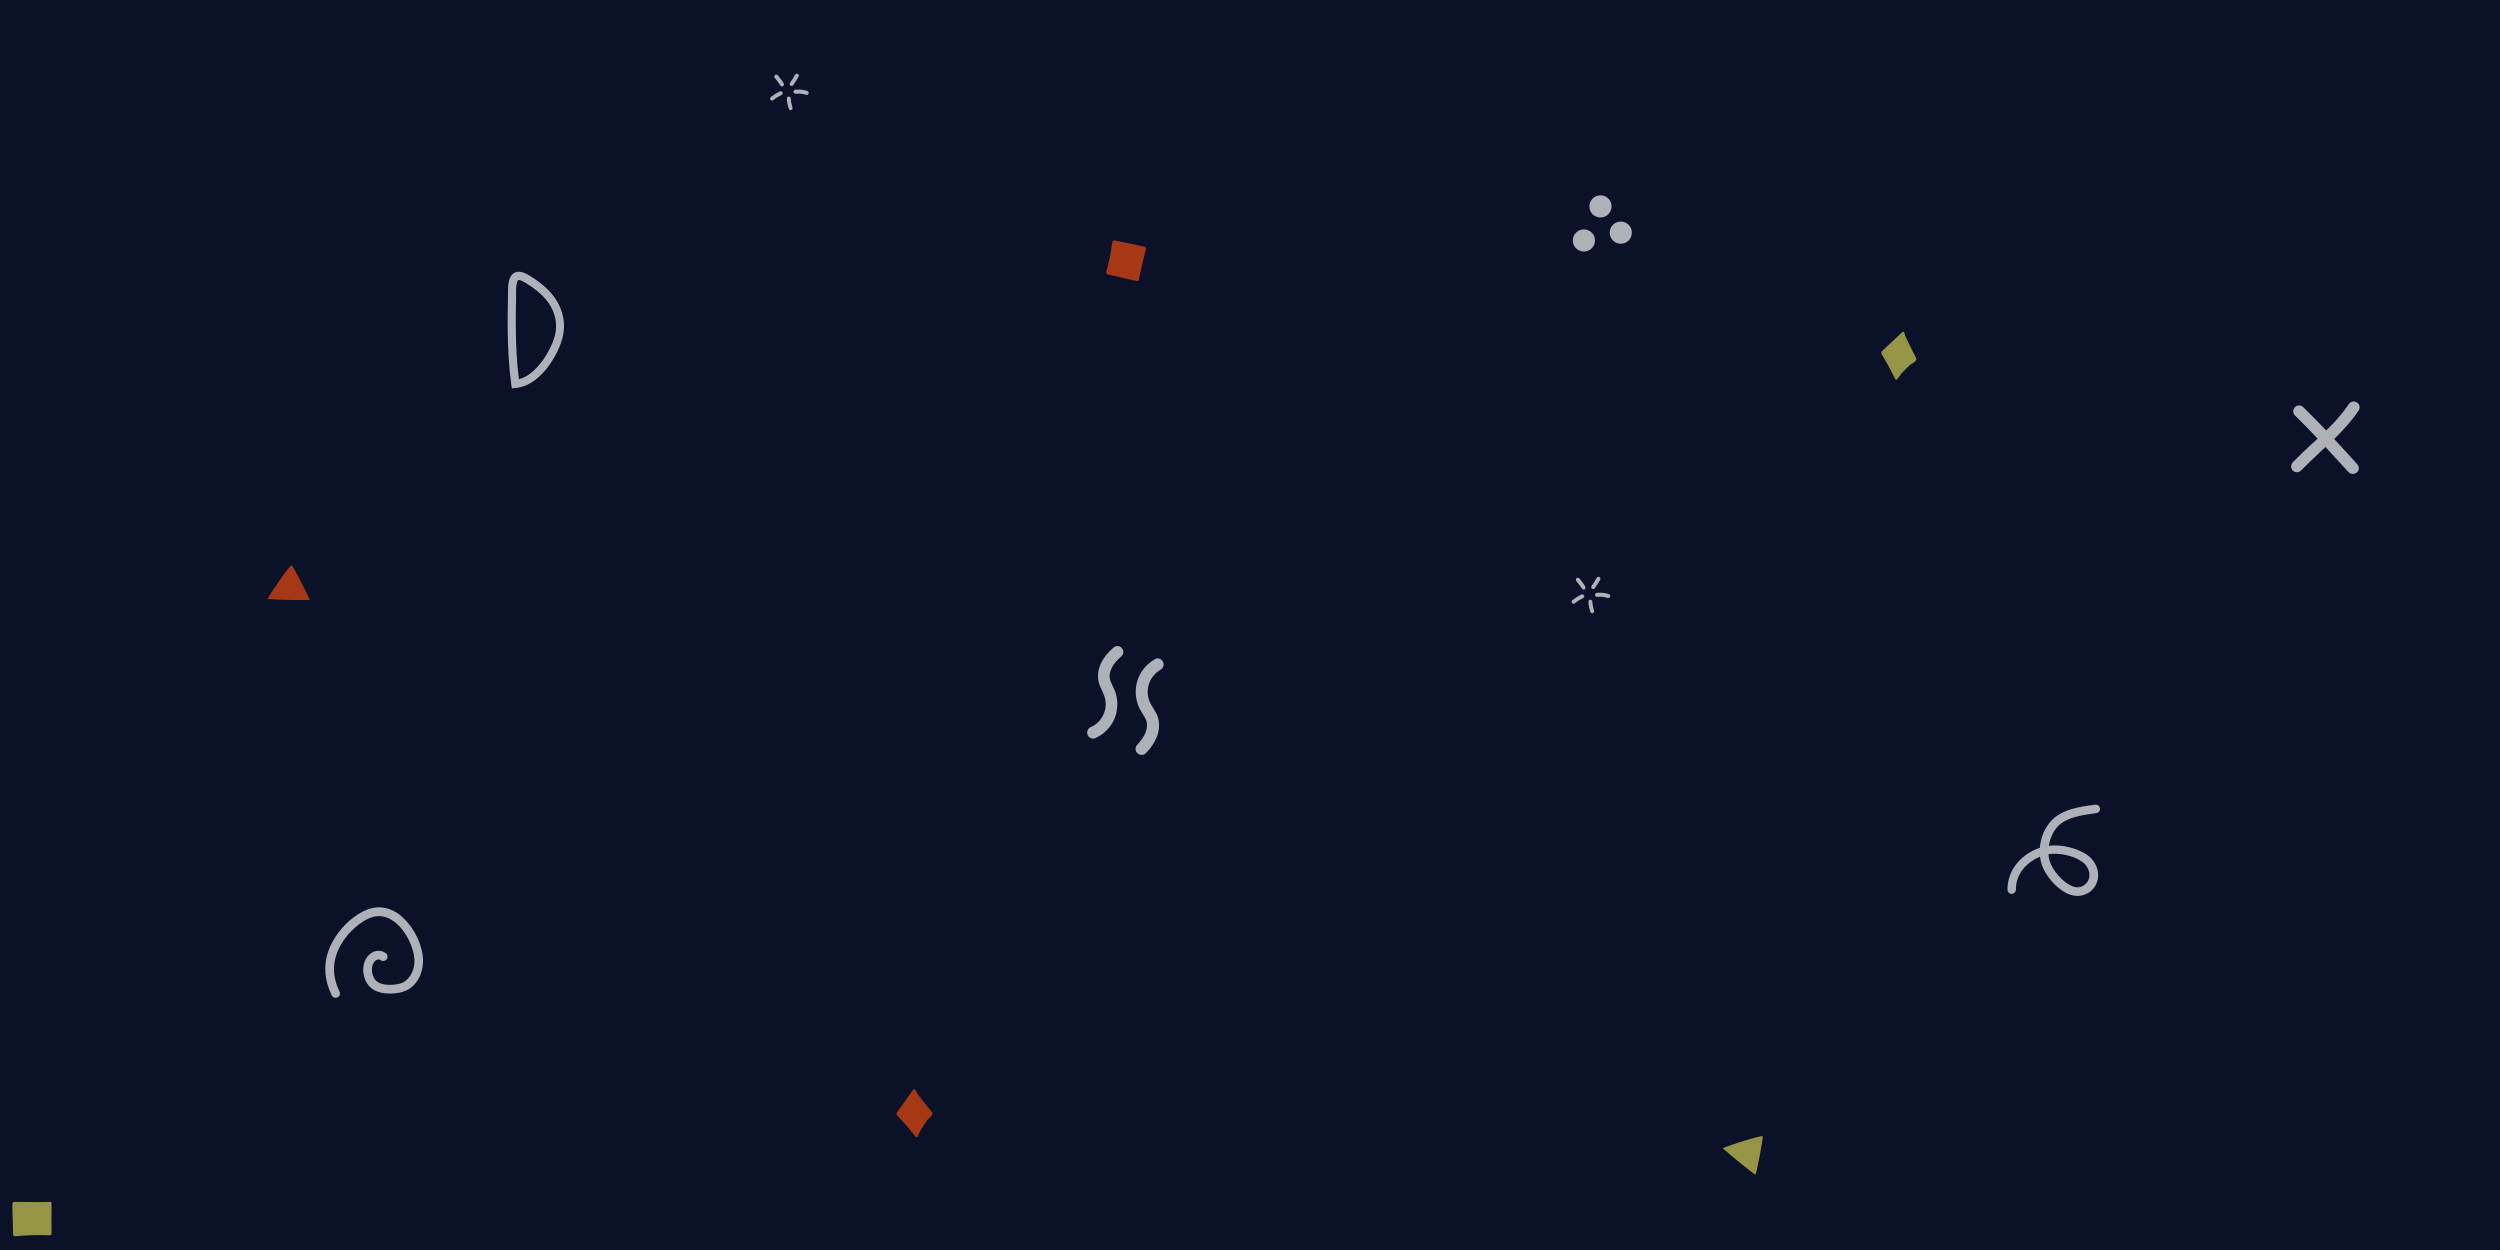
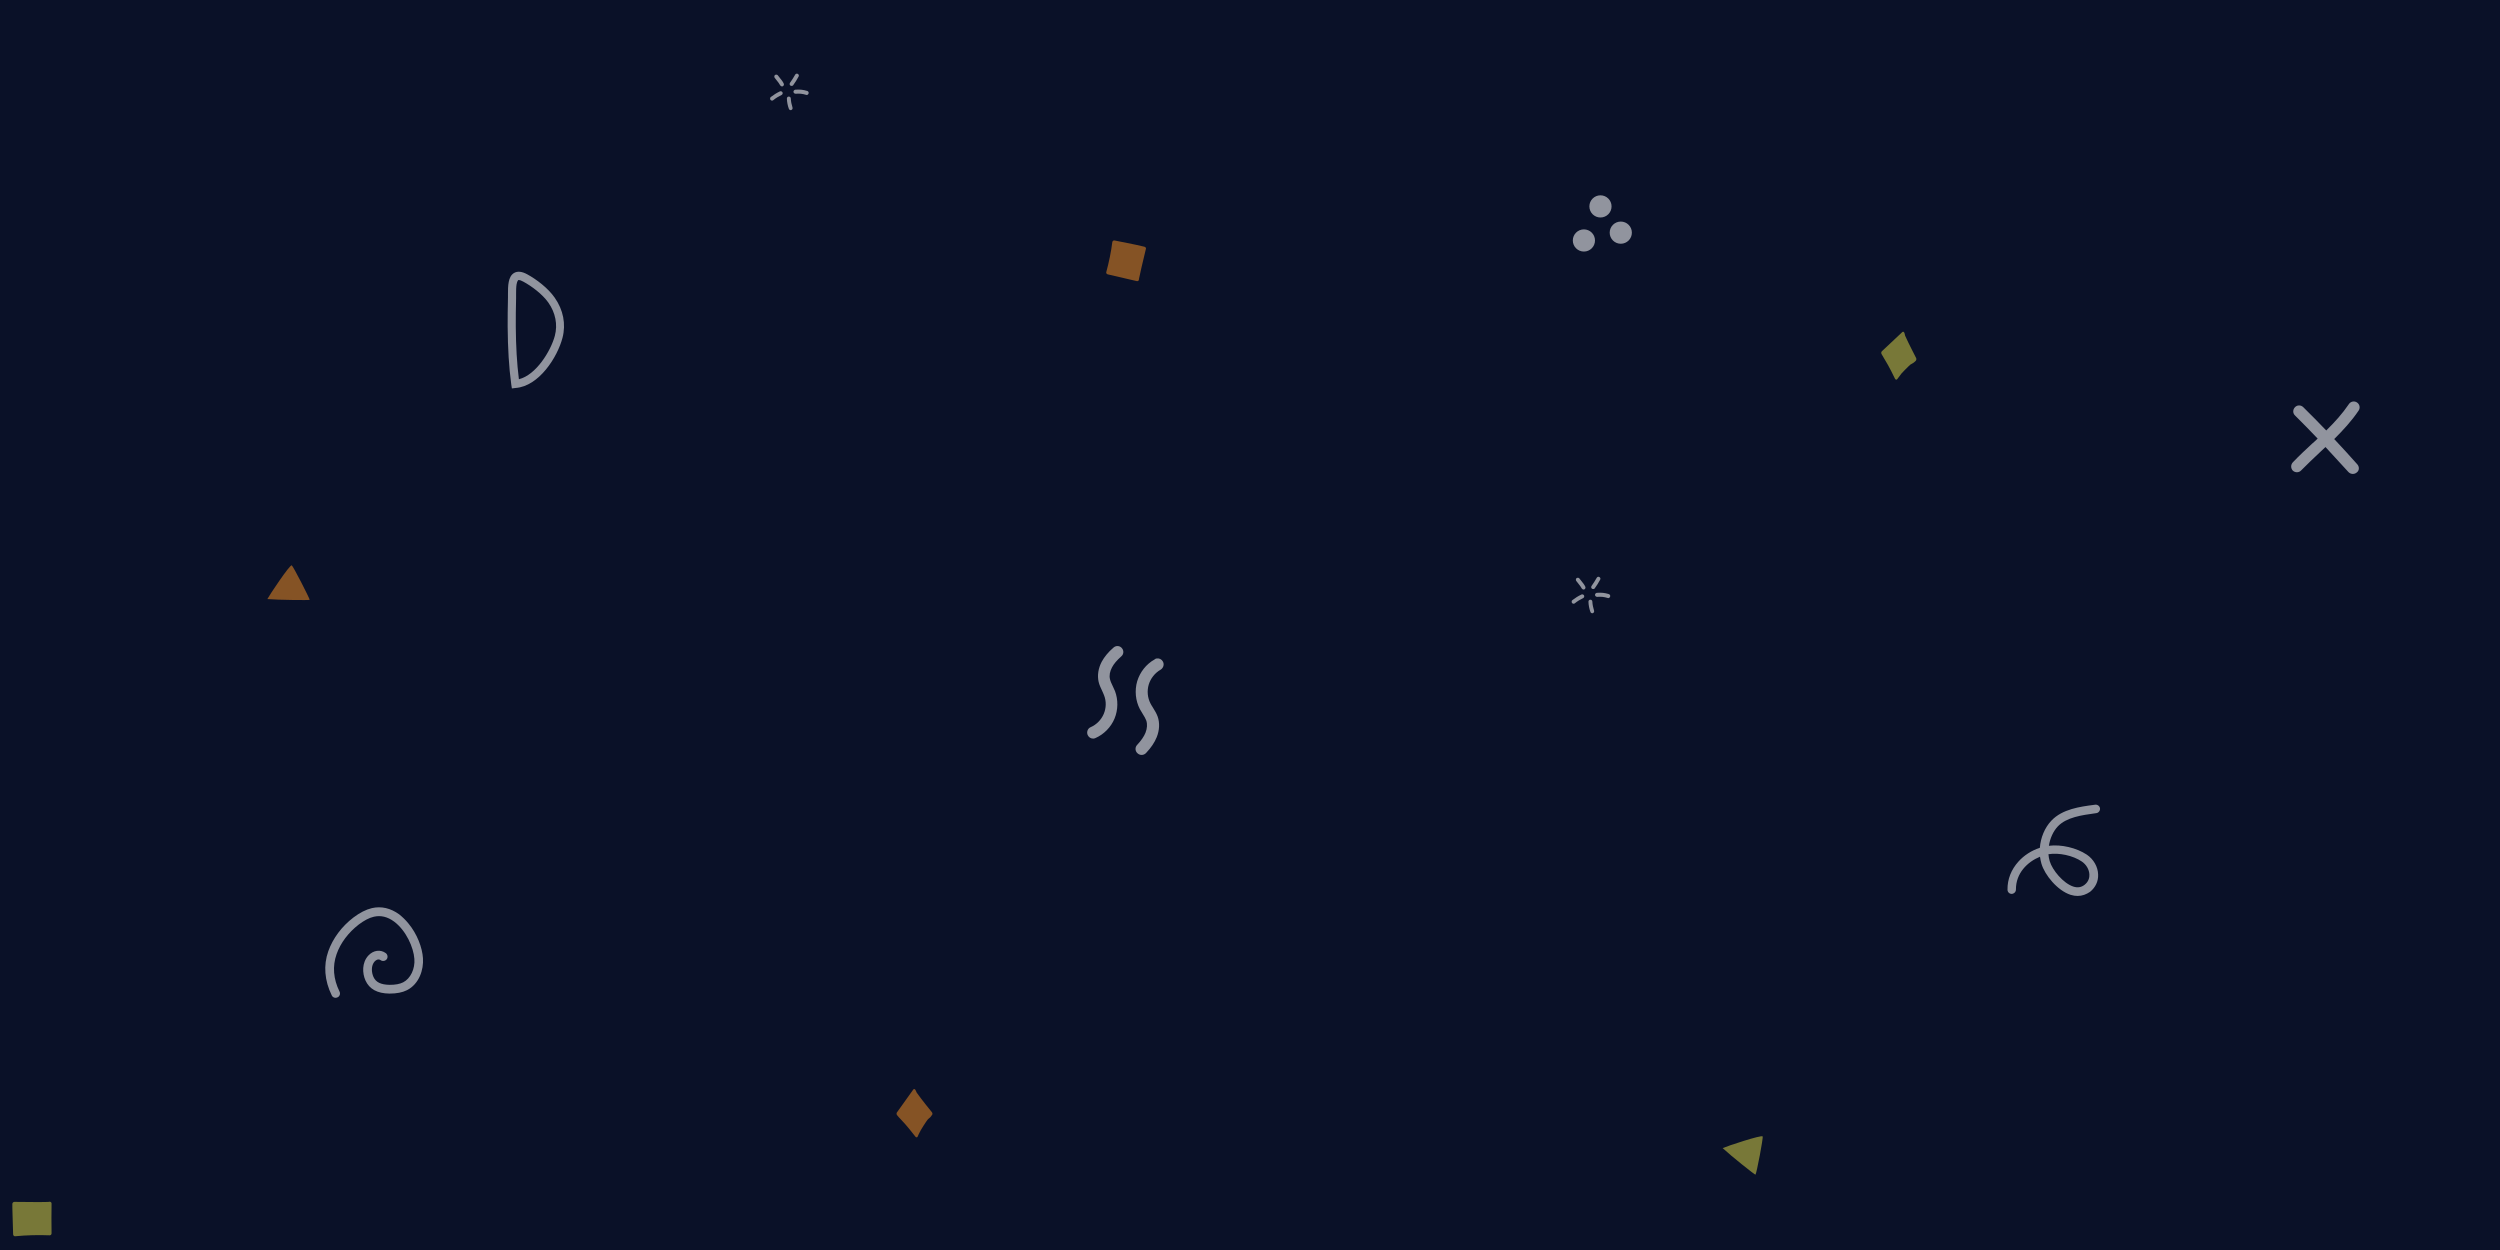
- <svg xmlns="http://www.w3.org/2000/svg" width="1600" height="800" viewBox="0 0 1600 800">
-   <rect fill="#0A1128" width="1600" height="800" />
-   <path fill="#959545" d="M1102.5 734.8c2.5-1.2 24.8-8.6 25.6-7.5.5.7-3.9 23.8-4.6 24.5C1123.3 752.1 1107.5 739.5 1102.5 734.8zM1226.3 229.1c0-.1-4.9-9.4-7-14.2-.1-.3-.3-1.1-.4-1.6-.1-.4-.3-.7-.6-.9-.3-.2-.6-.1-.8.1l-13.1 12.3c0 0 0 0 0 0-.2.2-.3.5-.4.8 0 .3 0 .7.2 1 .1.1 1.4 2.5 2.1 3.6 2.4 3.7 6.5 12.1 6.5 12.2.2.3.4.5.7.6.3 0 .5-.1.7-.3 0 0 1.8-2.5 2.7-3.6 1.5-1.6 3-3.2 4.6-4.7 1.2-1.2 1.6-1.4 2.1-1.6.5-.3 1.1-.5 2.5-1.9C1226.5 230.4 1226.6 229.6 1226.3 229.1zM33 770.3C33 770.3 33 770.3 33 770.3c0-.7-.5-1.2-1.2-1.2-.1 0-.3 0-.4.1-1.6.2-14.3.1-22.2 0-.3 0-.6.1-.9.4-.2.2-.4.5-.4.9 0 .2 0 4.9.1 5.9l.4 13.6c0 .3.2.6.4.9.2.2.5.3.8.3 0 0 .1 0 .1 0 7.3-.7 14.7-.9 22-.6.3 0 .7-.1.9-.3.2-.2.4-.6.4-.9C32.9 783.3 32.9 776.2 33 770.3z" />
-   <path fill="#A73816" d="M171.1 383.4c1.3-2.5 14.3-22 15.6-21.6.8.3 11.5 21.2 11.5 22.1C198.1 384.2 177.9 384 171.1 383.4zM596.4 711.8c-.1-.1-6.7-8.2-9.7-12.5-.2-.3-.5-1-.7-1.5-.2-.4-.4-.7-.7-.8-.3-.1-.6 0-.8.3L574 712c0 0 0 0 0 0-.2.2-.2.5-.2.9 0 .3.2.7.4.9.1.1 1.8 2.2 2.8 3.1 3.1 3.1 8.8 10.5 8.9 10.6.2.3.5.4.8.4.3 0 .5-.2.6-.5 0 0 1.2-2.8 2-4.1 1.1-1.9 2.3-3.7 3.5-5.5.9-1.4 1.3-1.7 1.7-2 .5-.4 1-.7 2.1-2.4C596.9 713.1 596.8 712.3 596.4 711.8zM727.5 179.9C727.5 179.9 727.5 179.9 727.5 179.9c.6.2 1.3-.2 1.4-.8 0-.1 0-.2 0-.4.2-1.4 2.8-12.6 4.5-19.5.1-.3 0-.6-.2-.8-.2-.3-.5-.4-.8-.5-.2 0-4.7-1.1-5.7-1.3l-13.4-2.7c-.3-.1-.7 0-.9.2-.2.2-.4.4-.5.6 0 0 0 .1 0 .1-.8 6.5-2.2 13.1-3.9 19.4-.1.3 0 .6.2.9.2.3.5.4.8.5C714.8 176.9 721.7 178.5 727.5 179.9zM728.5 178.1c-.1-.1-.2-.2-.4-.2C728.3 177.9 728.4 178 728.5 178.1z" />
-   <g fill-opacity="0.67" fill="#FFF">
+ <svg xmlns="http://www.w3.org/2000/svg" width="1439" height="719.5" viewBox="0 0 1600 800">
+   <rect fill="#0a1128" width="1600" height="800" />
+   <path fill="#787838" d="M1102.5 734.8c2.5-1.2 24.8-8.6 25.6-7.5.5.7-3.9 23.8-4.6 24.5C1123.3 752.1 1107.5 739.5 1102.5 734.8zM1226.3 229.1c0-.1-4.9-9.4-7-14.2-.1-.3-.3-1.1-.4-1.6-.1-.4-.3-.7-.6-.9-.3-.2-.6-.1-.8.1l-13.1 12.3c0 0 0 0 0 0-.2.2-.3.5-.4.8 0 .3 0 .7.2 1 .1.1 1.4 2.5 2.1 3.6 2.4 3.7 6.5 12.1 6.5 12.2.2.3.4.5.7.6.3 0 .5-.1.7-.3 0 0 1.8-2.5 2.7-3.6 1.5-1.6 3-3.2 4.6-4.7 1.2-1.2 1.6-1.4 2.1-1.6.5-.3 1.1-.5 2.5-1.9C1226.5 230.4 1226.6 229.6 1226.3 229.1zM33 770.3C33 770.3 33 770.3 33 770.3c0-.7-.5-1.2-1.2-1.2-.1 0-.3 0-.4.1-1.6.2-14.3.1-22.2 0-.3 0-.6.1-.9.4-.2.2-.4.5-.4.9 0 .2 0 4.9.1 5.9l.4 13.6c0 .3.2.6.4.9.2.2.5.3.8.3 0 0 .1 0 .1 0 7.3-.7 14.7-.9 22-.6.3 0 .7-.1.9-.3.2-.2.4-.6.4-.9C32.9 783.3 32.9 776.2 33 770.3z" />
+   <path fill="#855325" d="M171.1 383.4c1.3-2.5 14.3-22 15.6-21.6.8.3 11.5 21.2 11.5 22.1C198.1 384.2 177.9 384 171.1 383.4zM596.4 711.8c-.1-.1-6.7-8.2-9.7-12.5-.2-.3-.5-1-.7-1.5-.2-.4-.4-.7-.7-.8-.3-.1-.6 0-.8.3L574 712c0 0 0 0 0 0-.2.2-.2.5-.2.9 0 .3.2.7.4.9.1.1 1.8 2.2 2.8 3.1 3.1 3.1 8.8 10.5 8.9 10.6.2.3.5.4.8.4.3 0 .5-.2.6-.5 0 0 1.2-2.8 2-4.1 1.1-1.9 2.3-3.7 3.5-5.5.9-1.4 1.3-1.7 1.7-2 .5-.4 1-.7 2.1-2.4C596.9 713.1 596.8 712.3 596.4 711.8zM727.5 179.9C727.5 179.9 727.5 179.9 727.5 179.9c.6.2 1.3-.2 1.4-.8 0-.1 0-.2 0-.4.2-1.4 2.8-12.6 4.5-19.5.1-.3 0-.6-.2-.8-.2-.3-.5-.4-.8-.5-.2 0-4.7-1.1-5.7-1.3l-13.4-2.7c-.3-.1-.7 0-.9.2-.2.2-.4.4-.5.6 0 0 0 .1 0 .1-.8 6.5-2.2 13.1-3.9 19.4-.1.3 0 .6.2.9.2.3.5.4.8.5C714.8 176.9 721.7 178.5 727.5 179.9zM728.5 178.1c-.1-.1-.2-.2-.4-.2C728.3 177.9 728.4 178 728.5 178.1z" />
+   <g fill-opacity="0.55" fill="#FFF">
    <path d="M699.6 472.7c-1.5 0-2.8-.8-3.5-2.3-.8-1.9 0-4.2 1.9-5 3.7-1.6 6.8-4.7 8.4-8.5 1.6-3.8 1.7-8.1.2-11.9-.3-.9-.8-1.8-1.2-2.8-.8-1.7-1.8-3.7-2.3-5.9-.9-4.1-.2-8.6 2-12.8 1.7-3.1 4.1-6.1 7.6-9.1 1.6-1.4 4-1.2 5.3.4 1.4 1.6 1.2 4-.4 5.3-2.8 2.5-4.7 4.7-5.9 7-1.4 2.6-1.9 5.3-1.3 7.6.3 1.4 1 2.8 1.7 4.3.5 1.1 1 2.2 1.5 3.3 2.1 5.6 2 12-.3 17.6-2.3 5.5-6.8 10.1-12.3 12.5C700.6 472.6 700.1 472.7 699.6 472.7zM740.4 421.4c1.5-.2 3 .5 3.8 1.9 1.1 1.8.4 4.2-1.4 5.3-3.7 2.1-6.4 5.6-7.6 9.5-1.2 4-.8 8.4 1.1 12.1.4.9 1 1.7 1.6 2.7 1 1.7 2.2 3.5 3 5.7 1.4 4 1.2 8.7-.6 13.2-1.4 3.4-3.5 6.6-6.8 10.1-1.5 1.6-3.9 1.7-5.5.2-1.6-1.4-1.7-3.9-.2-5.4 2.6-2.8 4.3-5.3 5.3-7.7 1.1-2.8 1.3-5.6.5-7.9-.5-1.3-1.3-2.7-2.2-4.1-.6-1-1.3-2.1-1.9-3.2-2.8-5.4-3.4-11.9-1.7-17.8 1.8-5.9 5.8-11 11.2-14C739.4 421.6 739.9 421.4 740.4 421.4zM261.3 590.9c5.7 6.8 9 15.7 9.4 22.4.5 7.3-2.4 16.4-10.2 20.4-3 1.5-6.7 2.2-11.2 2.2-7.9-.1-12.9-2.9-15.4-8.4-2.1-4.7-2.3-11.4 1.8-15.9 3.2-3.5 7.8-4.1 11.2-1.6 1.2.9 1.5 2.7.6 3.9-.9 1.2-2.7 1.5-3.9.6-1.8-1.3-3.6.6-3.8.8-2.4 2.6-2.1 7-.8 9.9 1.5 3.4 4.7 5 10.4 5.1 3.6 0 6.4-.5 8.6-1.6 4.7-2.4 7.7-8.6 7.2-15-.5-7.3-5.3-18.2-13-23.9-4.2-3.1-8.5-4.1-12.9-3.1-3.1.7-6.2 2.4-9.7 5-6.6 5.1-11.7 11.8-14.2 19-2.7 7.7-2.1 15.8 1.9 23.9.7 1.4.1 3.1-1.3 3.7-1.4.7-3.1.1-3.7-1.3-4.6-9.4-5.4-19.2-2.2-28.2 2.9-8.2 8.6-15.9 16.1-21.6 4.1-3.1 8-5.1 11.8-6 6-1.4 12 0 17.5 4C257.6 586.9 259.6 588.8 261.3 590.9z" />
    <circle cx="1013.7" cy="153.9" r="7.1" />
    <circle cx="1024.3" cy="132.1" r="7.1" />
    <circle cx="1037.3" cy="148.9" r="7.1" />
    <path d="M1508.7 297.2c-4.8-5.4-9.7-10.8-14.8-16.2 5.6-5.6 11.1-11.5 15.6-18.2 1.2-1.7.7-4.1-1-5.2-1.7-1.2-4.1-.7-5.2 1-4.2 6.2-9.1 11.6-14.5 16.9-4.8-5-9.7-10-14.7-14.9-1.5-1.5-3.9-1.5-5.3 0-1.5 1.5-1.5 3.9 0 5.3 4.9 4.8 9.7 9.8 14.5 14.8-1.1 1.1-2.3 2.2-3.5 3.2-4.1 3.8-8.4 7.8-12.4 12-1.4 1.5-1.4 3.8 0 5.3 0 0 0 0 0 0 1.5 1.4 3.9 1.4 5.3-.1 3.9-4 8.1-7.9 12.1-11.7 1.2-1.1 2.3-2.2 3.5-3.3 4.9 5.3 9.8 10.6 14.6 15.9.1.1.1.1.2.2 1.4 1.4 3.7 1.5 5.2.2C1510 301.2 1510.1 298.8 1508.7 297.2zM327.6 248.6l-.4-2.6c-1.5-11.1-2.2-23.2-2.3-37 0-5.5 0-11.5.2-18.5 0-.7 0-1.5 0-2.3 0-5 0-11.2 3.9-13.5 2.2-1.3 5.1-1 8.5.9 5.7 3.1 13.2 8.7 17.5 14.9 5.5 7.8 7.3 16.9 5 25.7-3.2 12.3-15 31-30 32.1L327.6 248.6zM332.1 179.2c-.2 0-.3 0-.4.1-.1.1-.7.5-1.1 2.7-.3 1.9-.3 4.2-.3 6.3 0 .8 0 1.7 0 2.4-.2 6.9-.2 12.8-.2 18.3.1 12.5.7 23.5 2 33.7 11-2.7 20.4-18.1 23-27.8 1.9-7.2.4-14.8-4.2-21.3l0 0C347 188.1 340 183 335 180.3 333.6 179.5 332.6 179.2 332.1 179.2zM516.3 60.8c-.1 0-.2 0-.4-.1-2.4-.7-4-.9-6.7-.7-.7 0-1.3-.5-1.4-1.2 0-.7.5-1.3 1.2-1.4 3.1-.2 4.9 0 7.6.8.7.2 1.1.9.9 1.6C517.3 60.4 516.8 60.8 516.3 60.8zM506.1 70.5c-.5 0-1-.3-1.2-.8-.8-2.1-1.2-4.3-1.3-6.6 0-.7.5-1.3 1.2-1.3.7 0 1.3.5 1.3 1.2.1 2 .5 3.9 1.1 5.8.2.7-.1 1.4-.8 1.6C506.4 70.5 506.2 70.5 506.1 70.5zM494.1 64.4c-.4 0-.8-.2-1-.5-.4-.6-.3-1.4.2-1.8 1.8-1.4 3.7-2.6 5.8-3.6.6-.3 1.4 0 1.7.6.3.6 0 1.4-.6 1.7-1.9.9-3.7 2-5.3 3.3C494.7 64.3 494.4 64.4 494.1 64.4zM500.5 55.3c-.5 0-.9-.3-1.2-.7-.5-1-1.2-1.9-2.4-3.4-.3-.4-.7-.9-1.1-1.4-.4-.6-.3-1.4.2-1.8.6-.4 1.4-.3 1.8.2.4.5.8 1 1.1 1.4 1.3 1.6 2.1 2.6 2.7 3.9.3.6 0 1.4-.6 1.7C500.9 55.3 500.7 55.3 500.5 55.3zM506.7 55c-.3 0-.5-.1-.8-.2-.6-.4-.7-1.2-.3-1.8 1.2-1.7 2.3-3.4 3.3-5.2.3-.6 1.1-.9 1.7-.5.6.3.9 1.1.5 1.7-1 1.9-2.2 3.8-3.5 5.6C507.4 54.8 507.1 55 506.7 55zM1029.3 382.8c-.1 0-.2 0-.4-.1-2.4-.7-4-.9-6.7-.7-.7 0-1.3-.5-1.4-1.2 0-.7.5-1.3 1.2-1.4 3.1-.2 4.9 0 7.6.8.7.2 1.1.9.9 1.6C1030.3 382.4 1029.8 382.8 1029.3 382.8zM1019.1 392.5c-.5 0-1-.3-1.2-.8-.8-2.1-1.2-4.3-1.3-6.6 0-.7.5-1.3 1.2-1.3.7 0 1.3.5 1.3 1.2.1 2 .5 3.9 1.1 5.8.2.7-.1 1.4-.8 1.6C1019.4 392.5 1019.2 392.5 1019.1 392.5zM1007.1 386.4c-.4 0-.8-.2-1-.5-.4-.6-.3-1.4.2-1.8 1.8-1.4 3.7-2.6 5.8-3.6.6-.3 1.4 0 1.7.6.3.6 0 1.4-.6 1.7-1.9.9-3.7 2-5.3 3.3C1007.7 386.3 1007.4 386.4 1007.1 386.4zM1013.5 377.3c-.5 0-.9-.3-1.2-.7-.5-1-1.2-1.9-2.4-3.4-.3-.4-.7-.9-1.1-1.4-.4-.6-.3-1.4.2-1.8.6-.4 1.4-.3 1.8.2.4.5.8 1 1.1 1.4 1.3 1.6 2.1 2.6 2.7 3.9.3.6 0 1.4-.6 1.7C1013.9 377.3 1013.7 377.3 1013.5 377.3zM1019.7 377c-.3 0-.5-.1-.8-.2-.6-.4-.7-1.2-.3-1.8 1.2-1.7 2.3-3.4 3.3-5.2.3-.6 1.1-.9 1.7-.5.6.3.9 1.1.5 1.7-1 1.9-2.2 3.8-3.5 5.6C1020.4 376.8 1020.1 377 1019.7 377zM1329.7 573.4c-1.4 0-2.9-.2-4.5-.7-8.4-2.7-16.6-12.7-18.7-20-.4-1.4-.7-2.9-.9-4.4-8.1 3.3-15.5 10.6-15.4 21 0 1.5-1.2 2.7-2.7 2.8 0 0 0 0 0 0-1.5 0-2.7-1.2-2.7-2.7-.1-6.7 2.4-12.9 7-18 3.6-4 8.4-7.1 13.7-8.8.5-6.5 3.1-12.9 7.4-17.4 7-7.4 18.2-8.9 27.3-10.1l.7-.1c1.5-.2 2.9.9 3.1 2.3.2 1.5-.9 2.9-2.3 3.1l-.7.1c-8.6 1.2-18.4 2.5-24 8.4-3 3.2-5 7.7-5.7 12.4 7.9-1 17.7 1.3 24.3 5.7 4.3 2.9 7.1 7.8 7.2 12.7.2 4.3-1.7 8.3-5.2 11.1C1335.2 572.4 1332.6 573.4 1329.7 573.4zM1311 546.7c.1 1.5.4 3 .8 4.4 1.7 5.8 8.7 14.2 15.1 16.3 2.8.9 5.1.5 7.2-1.1 2.7-2.1 3.2-4.8 3.1-6.6-.1-3.2-2-6.4-4.8-8.3C1326.7 547.5 1317.7 545.6 1311 546.7z" />
  </g>
</svg>
